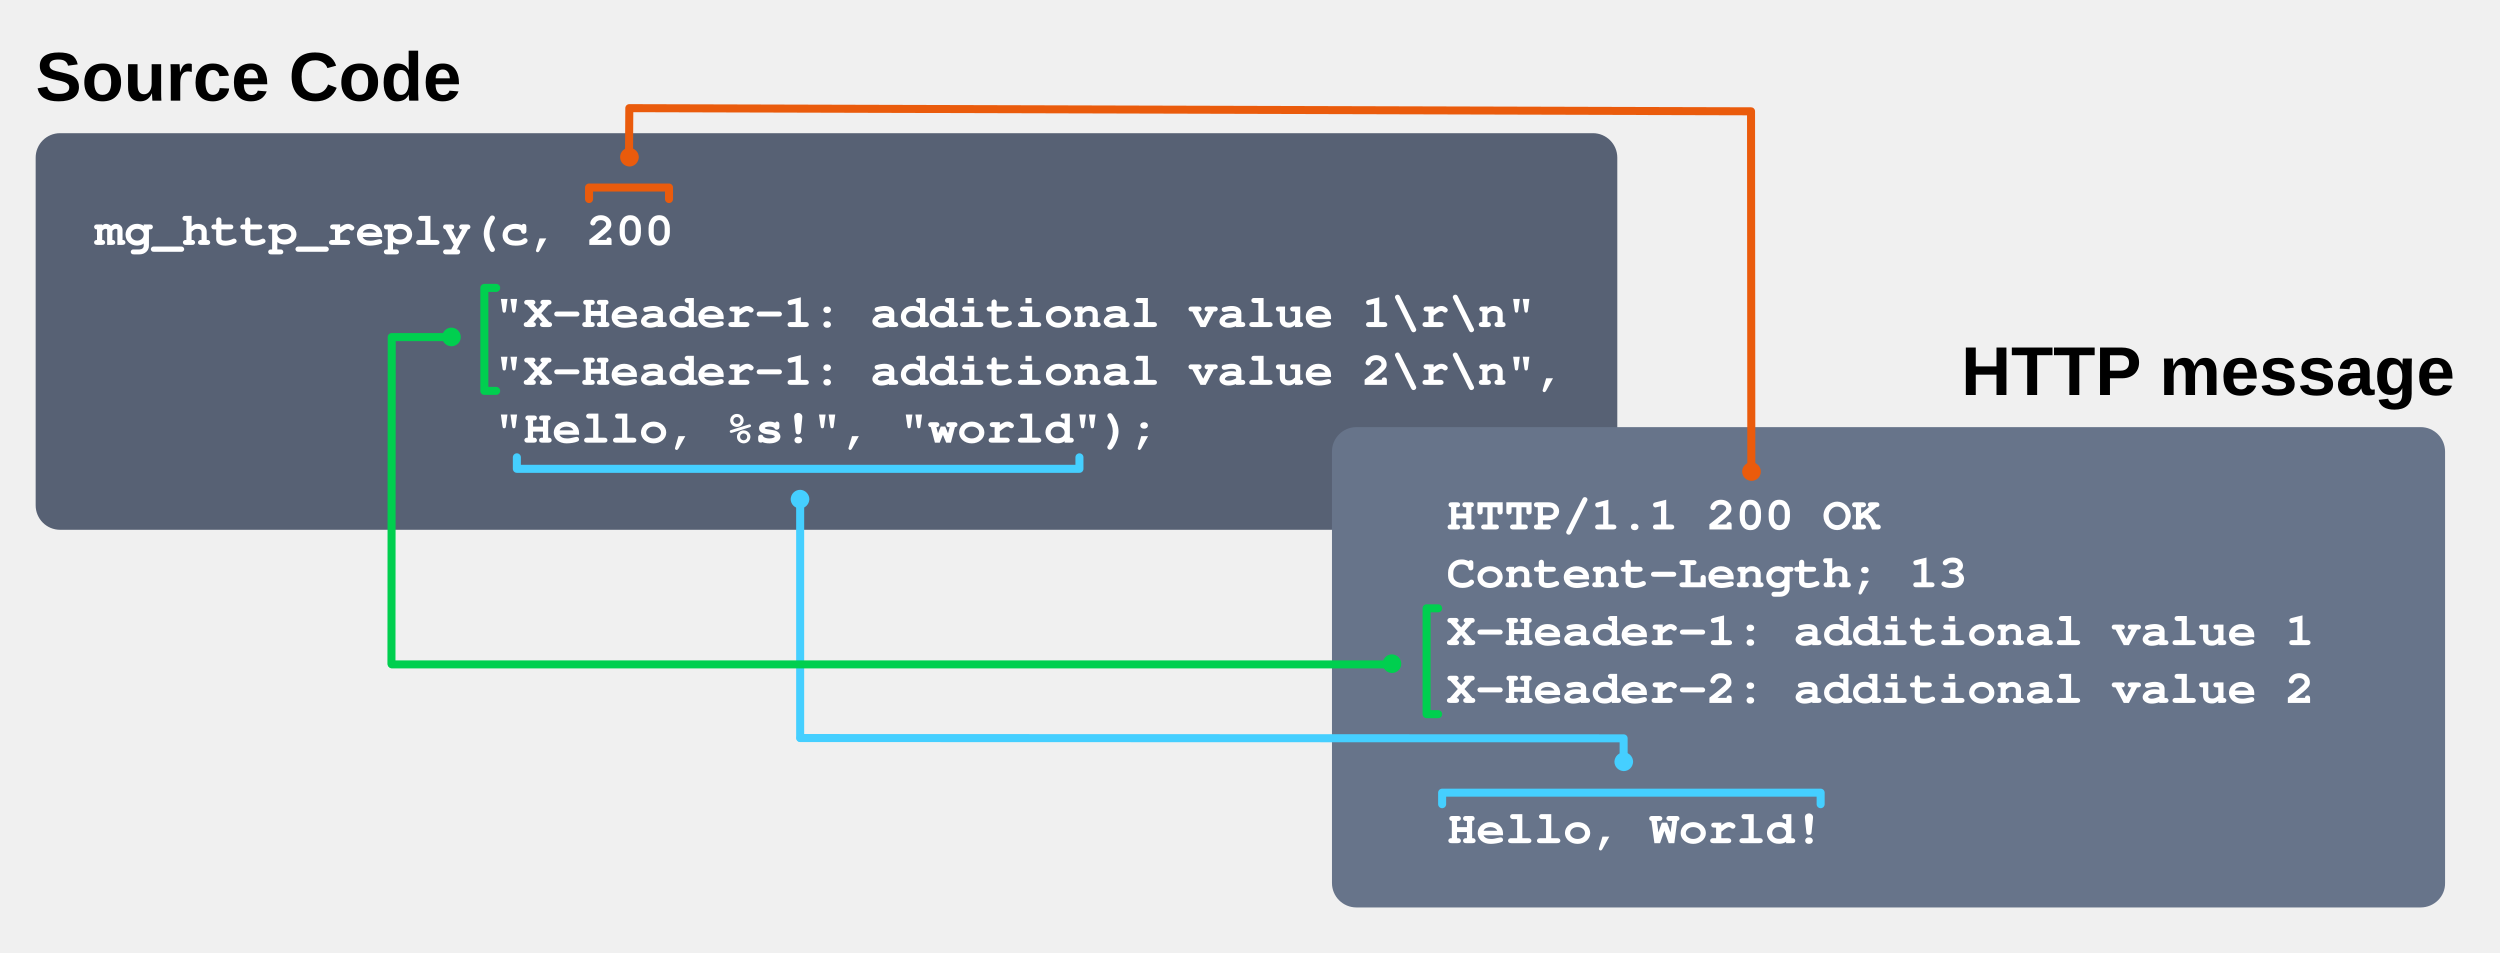
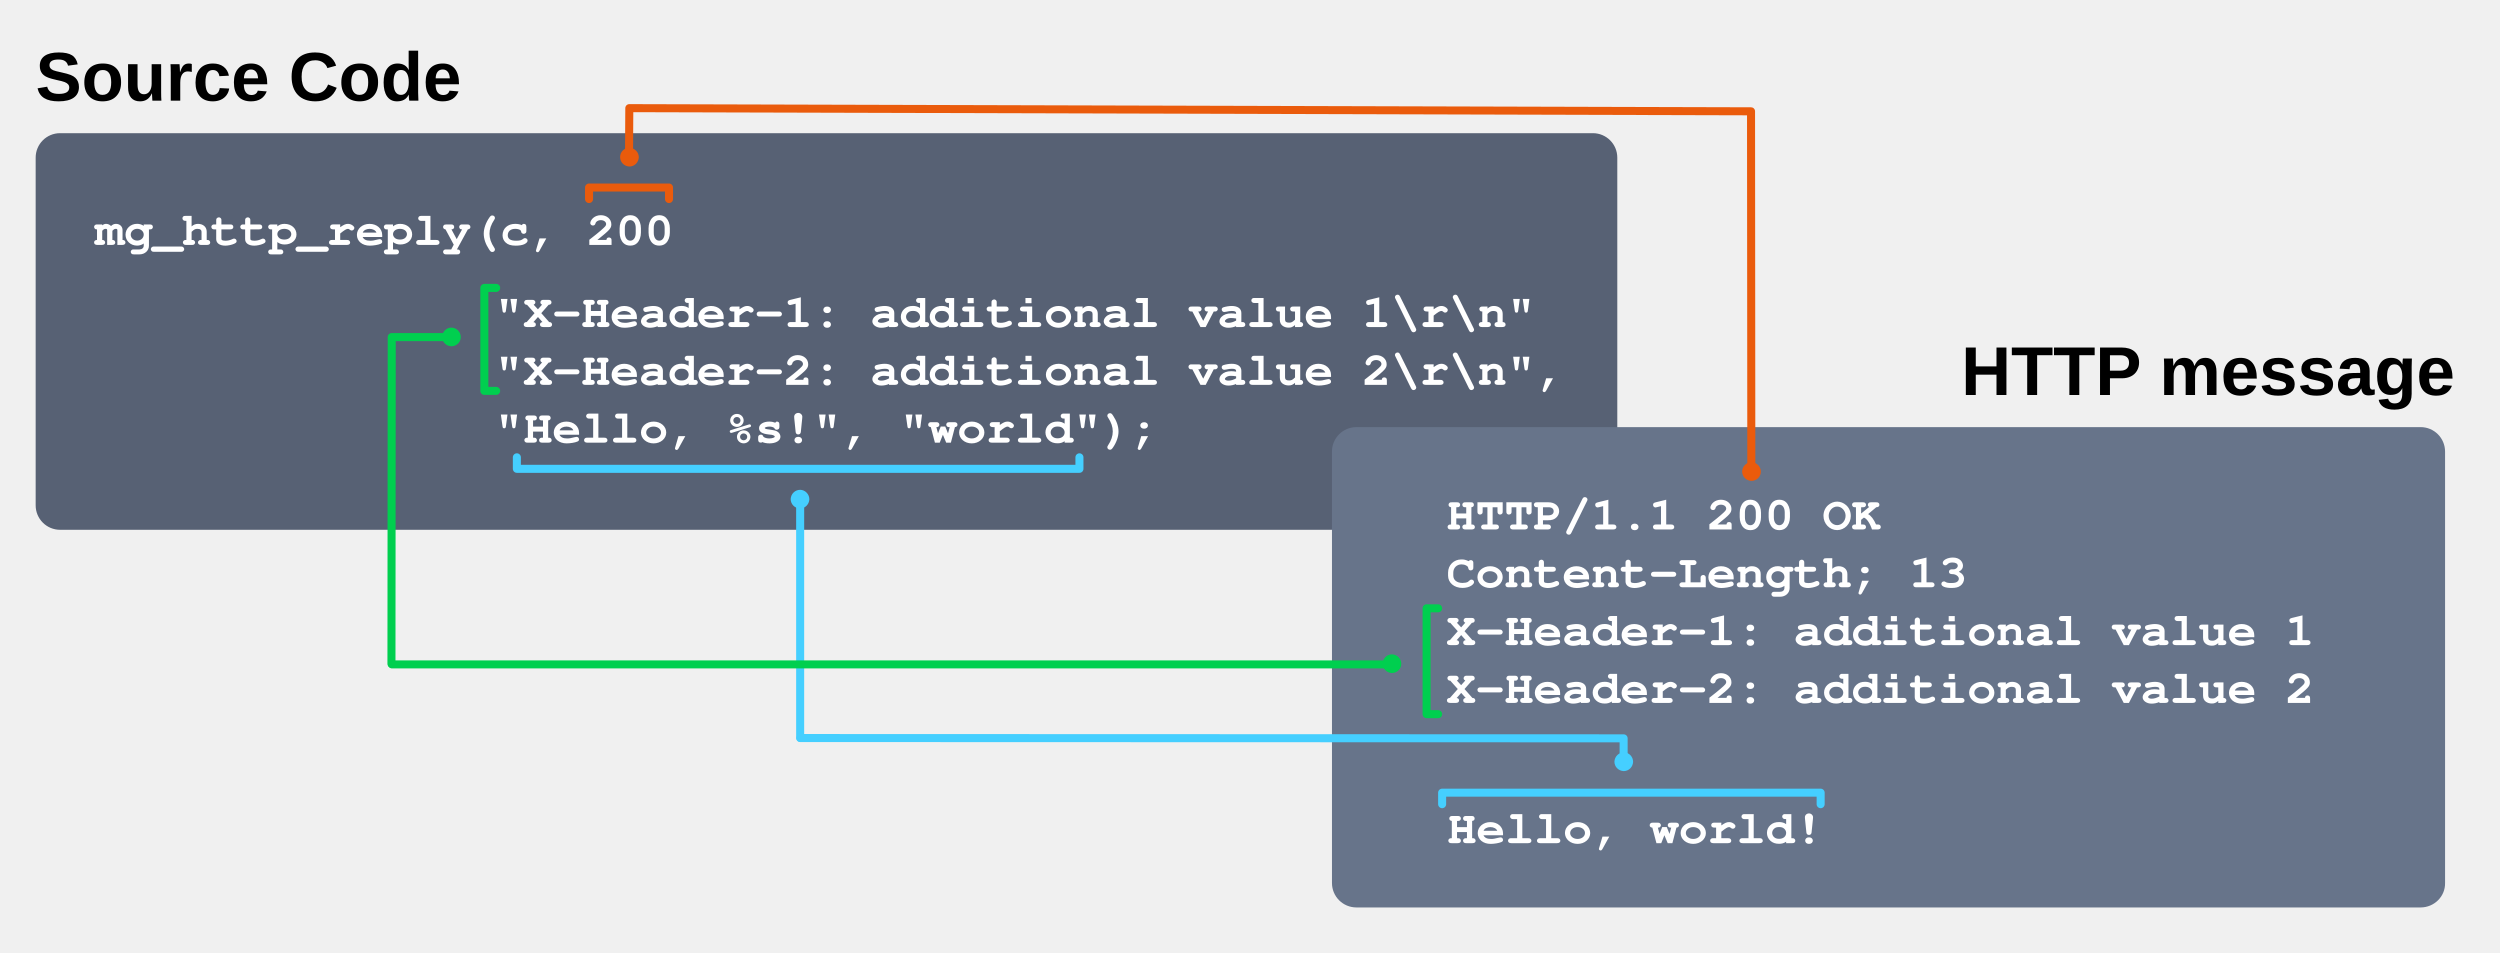
<svg xmlns="http://www.w3.org/2000/svg" version="1.1" id="Layer_1" x="0px" y="0px" viewBox="0 0 869.2 331.2" style="enable-background:new 0 0 869.2 331.2;" xml:space="preserve">
  <style type="text/css">
	.st0{fill:#576174;}
	.st1{fill:#67748A;}
	.st2{fill:#FFFFFF;}
	.st3{font-family:'Courier'; font-weight: bold;}
	.st4{font-size:16.76px;}
	.st5{font-family:'Arial'; font-weight: bold;}
	.st6{font-size:24px;}
	.st7{fill:none;stroke:#45CFFF;stroke-width:2.793;stroke-linecap:round;stroke-linejoin:round;}
	.st8{fill:#45CFFF;}
	.st9{fill:none;stroke:#EA5B0C;stroke-width:2.793;stroke-linecap:round;stroke-linejoin:round;}
	.st10{fill:#EA5B0C;}
	.st11{fill:none;stroke:#EA5B0C;stroke-width:2.793;stroke-linecap:round;stroke-linejoin:round;}
	.st12{fill:none;stroke:#00CF4F;stroke-width:2.793;stroke-linecap:round;stroke-linejoin:round;}
	.st13{fill:#00CF4F;}
</style>
  <path class="st0" d="M553.8,184.2H20.9c-4.7,0-8.5-3.8-8.5-8.5V54.8c0-4.7,3.8-8.5,8.5-8.5h532.9c4.7,0,8.5,3.8,8.5,8.5v120.9  C562.3,180.4,558.5,184.2,553.8,184.2z" />
  <g>
    <path class="st1" d="M841.6,315.5h-370c-4.7,0-8.5-3.8-8.5-8.5V157c0-4.7,3.8-8.5,8.5-8.5h370c4.7,0,8.5,3.8,8.5,8.5v150   C850.2,311.7,846.3,315.5,841.6,315.5z" />
    <g>
      <text transform="matrix(1 0 0 1 502.9807 184.0905)" class="st2 st3 st4">HTTP/1.1 200 OK</text>
      <text transform="matrix(1 0 0 1 502.9807 204.1905)" class="st2 st3 st4">Content-Length; 13</text>
      <text transform="matrix(1 0 0 1 502.9807 224.2905)" class="st2 st3 st4">X-Header-1: additional value 1</text>
      <text transform="matrix(1 0 0 1 502.9807 244.3905)" class="st2 st3 st4">X-Header-2: additional value 2</text>
-       <text transform="matrix(1 0 0 1 503.2368 293.1559)" class="st2 st3 st4">Hello, World!</text>
+       <text transform="matrix(1 0 0 1 503.2368 293.1559)" class="st2 st3 st4">Hello, world!</text>
    </g>
  </g>
  <text transform="matrix(1 0 0 1 681.8747 137.3383)" class="st5 st6">HTTP message</text>
  <g>
    <g>
      <text transform="matrix(1 0 0 1 33.1042 85.1617)" class="st2 st3 st4">mg_http_reply(c, 200</text>
      <text transform="matrix(1 0 0 1 171.9368 113.7079)" class="st2 st3 st4">"X-Header-1: additional value 1\r\n"</text>
-       <text transform="matrix(1 0 0 1 171.9368 133.8079)" class="st2 st3 st4">"X-Header-1: additional value 2\r\n",</text>
+       <text transform="matrix(1 0 0 1 171.9368 133.8079)" class="st2 st3 st4">"X-Header-2: additional value 2\r\n",</text>
      <text transform="matrix(1 0 0 1 171.9368 153.9079)" class="st2 st3 st4">"Hello, %s!", "world");</text>
    </g>
  </g>
  <g>
    <polyline class="st7" points="375.3,159 375.3,163 179.7,163 179.7,159  " />
    <g>
      <polyline class="st7" points="278.3,256.6 564.5,256.7 564.5,264.4   " />
      <g>
        <line class="st7" x1="278.2" y1="174.4" x2="278.2" y2="256.6" />
        <path class="st8" d="M278.2,170.3c-1.8,0-3.2,1.4-3.3,3.2c0,1.8,1.4,3.2,3.2,3.3c1.8,0,3.2-1.4,3.3-3.2l0,0     C281.4,171.8,279.9,170.3,278.2,170.3z" />
      </g>
    </g>
    <path class="st8" d="M564.6,261.6c-1.8,0-3.2,1.4-3.3,3.2c0,1.8,1.4,3.2,3.2,3.3c1.8,0,3.2-1.4,3.3-3.2l0,0   C567.8,263.1,566.4,261.6,564.6,261.6z" />
  </g>
  <g>
    <g>
      <g>
        <polyline class="st9" points="218.7,53.6 218.8,37.6 608.8,38.7 608.9,161.3    " />
        <path class="st10" d="M215.6,54.6c0,1.8,1.4,3.2,3.2,3.3c1.8,0,3.2-1.4,3.3-3.2c0-1.8-1.4-3.2-3.2-3.3l0,0     C217,51.4,215.6,52.8,215.6,54.6z" />
      </g>
      <path class="st10" d="M612.2,164c0-1.8-1.4-3.2-3.2-3.3c-1.8,0-3.2,1.4-3.3,3.2c0,1.8,1.4,3.2,3.2,3.3l0,0    C610.7,167.2,612.2,165.8,612.2,164z" />
    </g>
    <polyline class="st11" points="204.8,69.2 204.8,65.2 232.6,65.2 232.6,69.2  " />
  </g>
  <text transform="matrix(1 0 0 1 12.3709 35.0037)" class="st5 st6">Source Code</text>
  <g>
    <polyline class="st12" points="172.5,135.9 168.4,135.9 168.4,100.1 172.5,100.1  " />
    <g>
      <line class="st12" x1="136.3" y1="231" x2="482.1" y2="231" />
      <polyline class="st12" points="157.1,117.2 136.2,117.2 136.1,230.8   " />
      <path class="st13" d="M160.2,117.2c0-1.8-1.4-3.2-3.2-3.3c-1.8,0-3.2,1.4-3.3,3.2c0,1.8,1.4,3.2,3.2,3.3l0,0    C158.7,120.4,160.2,119,160.2,117.2z" />
      <path class="st13" d="M487.2,230.8c0-1.8-1.4-3.2-3.2-3.3c-1.8,0-3.2,1.4-3.3,3.2c0,1.8,1.4,3.2,3.2,3.3l0,0    C485.8,234,487.2,232.5,487.2,230.8z" />
    </g>
  </g>
  <polyline class="st7" points="501.4,279.6 501.4,275.6 633,275.6 633,279.6 " />
  <polyline class="st12" points="500,248.3 496,248.3 496,211.5 500,211.5 " />
</svg>
